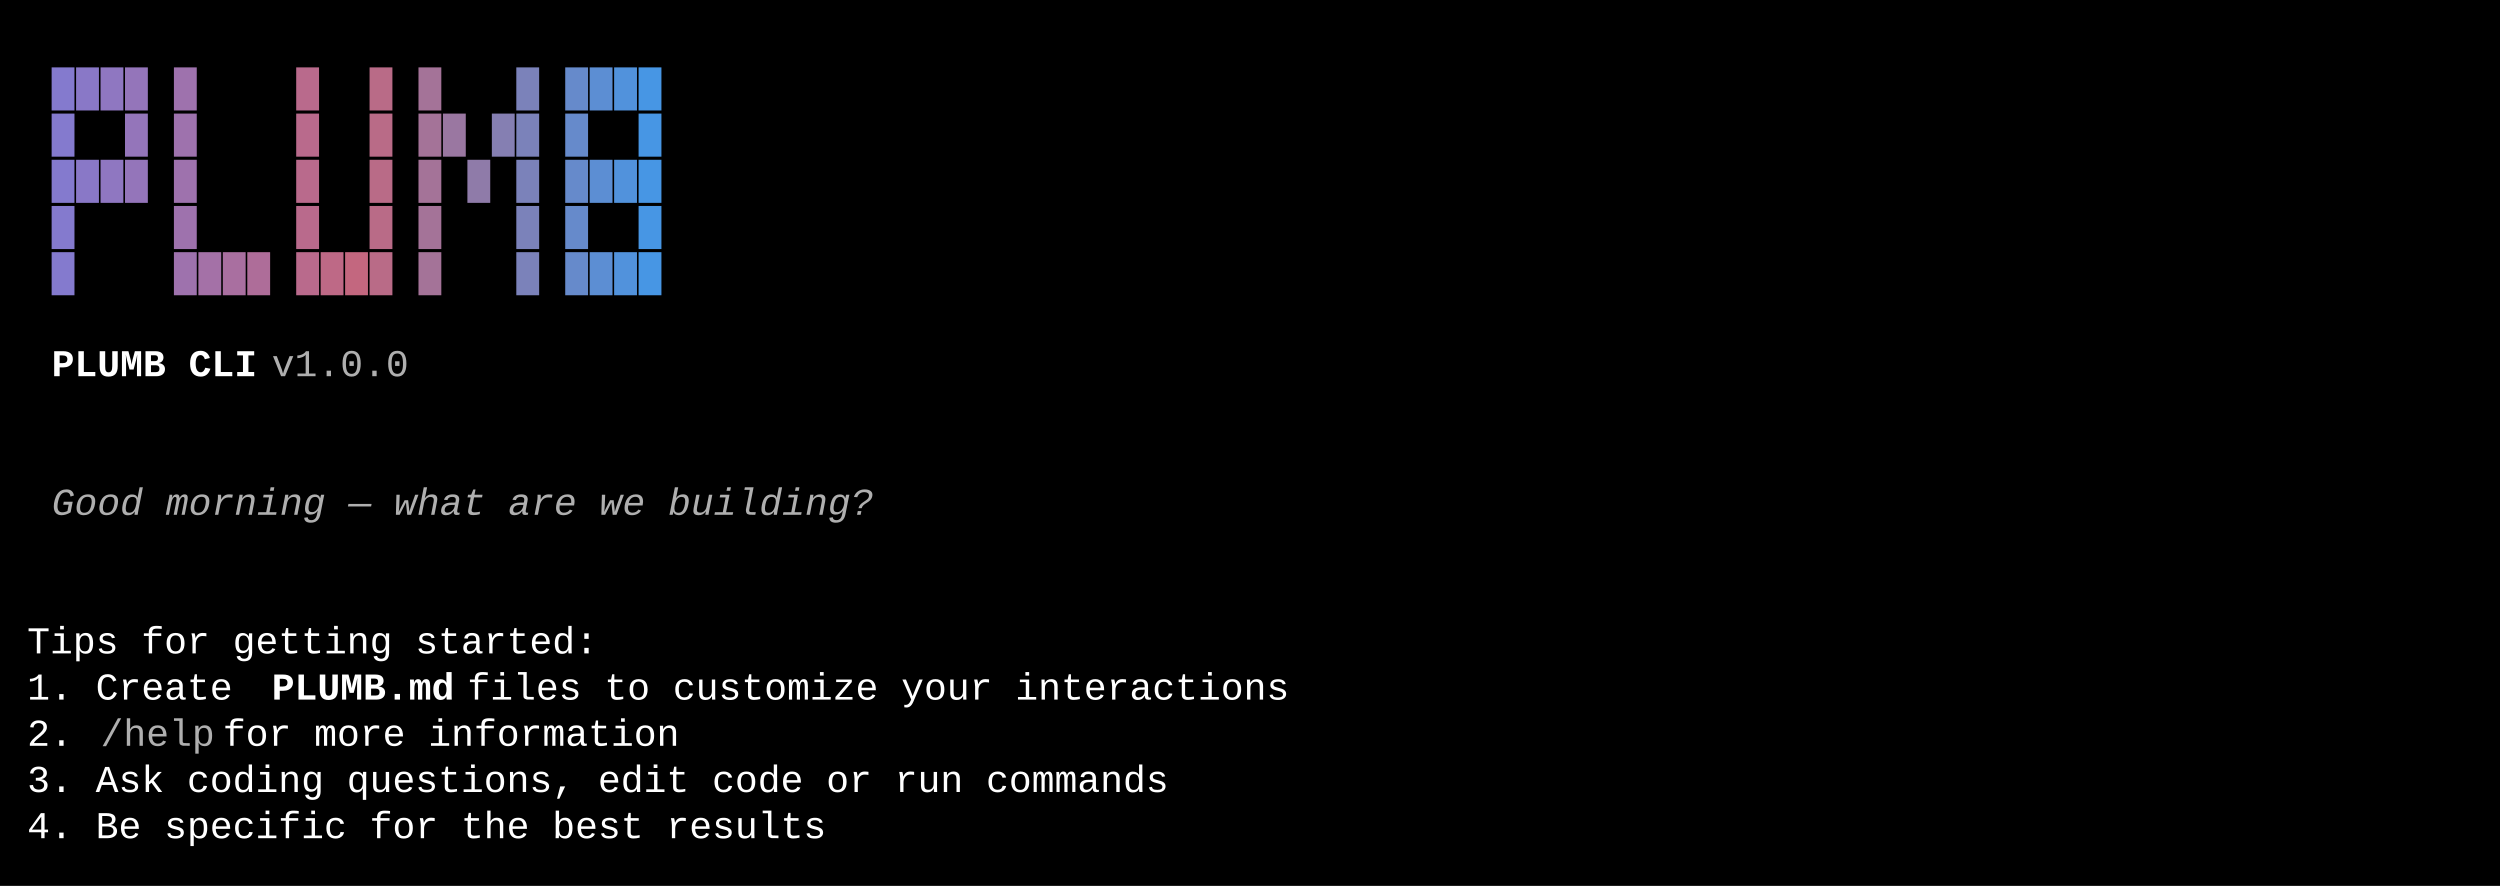
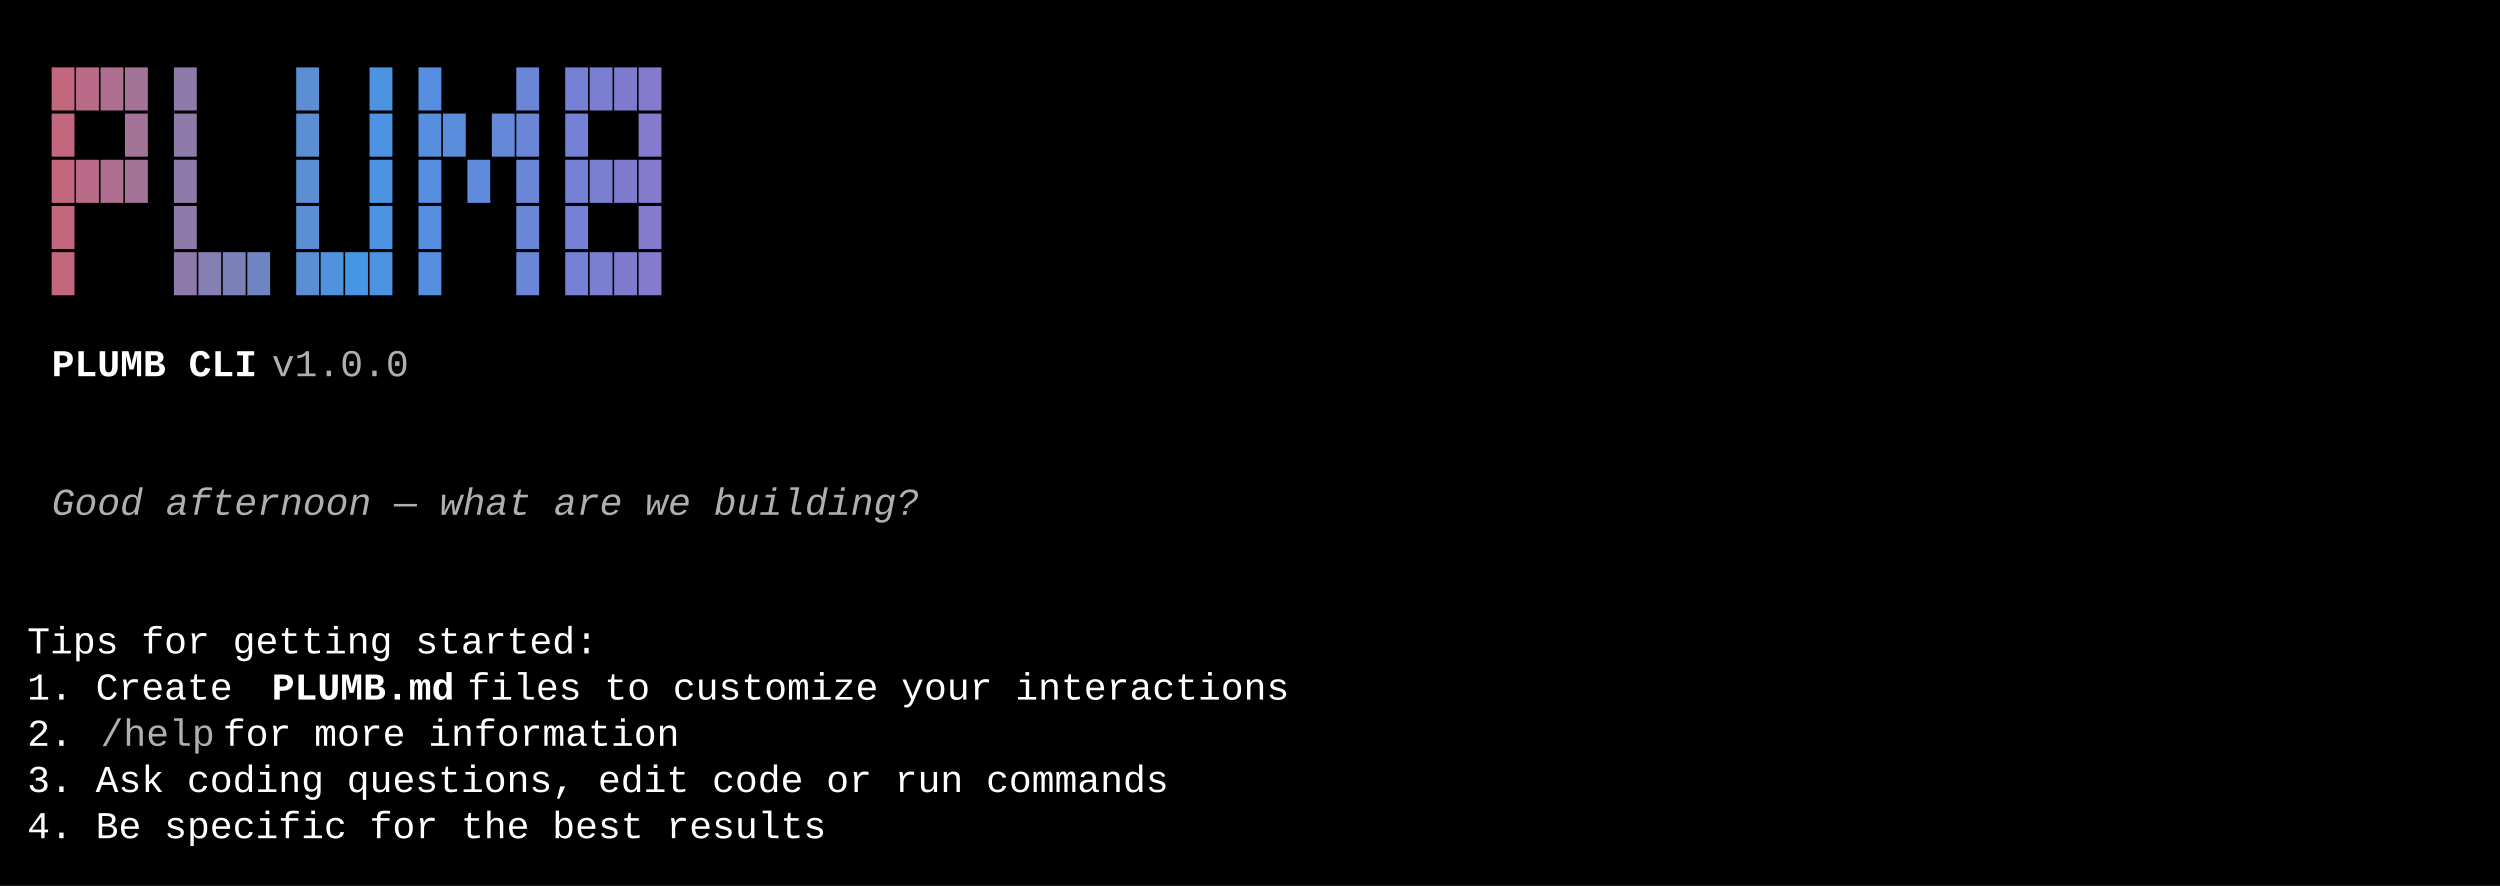
<svg xmlns="http://www.w3.org/2000/svg" width="920" height="326" viewBox="0 0 920 326">
  <style>
    text { font-family: Consolas, "Courier New", monospace; font-size: 14px; dominant-baseline: text-before-edge; white-space: pre; }
  </style>
  <rect width="920" height="326" fill="#000000" />
  <g transform="translate(10, 10)">
-     <text x="9" y="19" fill="#847ace" textLength="9" lengthAdjust="spacingAndGlyphs">█</text>
-     <text x="18" y="19" fill="#8978c7" textLength="9" lengthAdjust="spacingAndGlyphs">█</text>
-     <text x="27" y="19" fill="#8f77c1" textLength="9" lengthAdjust="spacingAndGlyphs">█</text>
-     <text x="36" y="19" fill="#9475ba" textLength="9" lengthAdjust="spacingAndGlyphs">█</text>
-     <text x="54" y="19" fill="#9e72ad" textLength="9" lengthAdjust="spacingAndGlyphs">█</text>
-     <text x="99" y="19" fill="#b96a8c" textLength="9" lengthAdjust="spacingAndGlyphs">█</text>
-     <text x="126" y="19" fill="#b96b87" textLength="9" lengthAdjust="spacingAndGlyphs">█</text>
-     <text x="144" y="19" fill="#a47398" textLength="9" lengthAdjust="spacingAndGlyphs">█</text>
-     <text x="180" y="19" fill="#7b82ba" textLength="9" lengthAdjust="spacingAndGlyphs">█</text>
-     <text x="198" y="19" fill="#668acb" textLength="9" lengthAdjust="spacingAndGlyphs">█</text>
-     <text x="207" y="19" fill="#5c8ed3" textLength="9" lengthAdjust="spacingAndGlyphs">█</text>
-     <text x="216" y="19" fill="#5192dc" textLength="9" lengthAdjust="spacingAndGlyphs">█</text>
-     <text x="225" y="19" fill="#4796e4" textLength="9" lengthAdjust="spacingAndGlyphs">█</text>
-     <text x="9" y="36" fill="#847ace" textLength="9" lengthAdjust="spacingAndGlyphs">█</text>
-     <text x="36" y="36" fill="#9475ba" textLength="9" lengthAdjust="spacingAndGlyphs">█</text>
-     <text x="54" y="36" fill="#9e72ad" textLength="9" lengthAdjust="spacingAndGlyphs">█</text>
-     <text x="99" y="36" fill="#b96a8c" textLength="9" lengthAdjust="spacingAndGlyphs">█</text>
-     <text x="126" y="36" fill="#b96b87" textLength="9" lengthAdjust="spacingAndGlyphs">█</text>
-     <text x="144" y="36" fill="#a47398" textLength="9" lengthAdjust="spacingAndGlyphs">█</text>
-     <text x="153" y="36" fill="#9a77a1" textLength="9" lengthAdjust="spacingAndGlyphs">█</text>
-     <text x="171" y="36" fill="#857fb2" textLength="9" lengthAdjust="spacingAndGlyphs">█</text>
-     <text x="180" y="36" fill="#7b82ba" textLength="9" lengthAdjust="spacingAndGlyphs">█</text>
-     <text x="198" y="36" fill="#668acb" textLength="9" lengthAdjust="spacingAndGlyphs">█</text>
-     <text x="225" y="36" fill="#4796e4" textLength="9" lengthAdjust="spacingAndGlyphs">█</text>
-     <text x="9" y="53" fill="#847ace" textLength="9" lengthAdjust="spacingAndGlyphs">█</text>
-     <text x="18" y="53" fill="#8978c7" textLength="9" lengthAdjust="spacingAndGlyphs">█</text>
-     <text x="27" y="53" fill="#8f77c1" textLength="9" lengthAdjust="spacingAndGlyphs">█</text>
-     <text x="36" y="53" fill="#9475ba" textLength="9" lengthAdjust="spacingAndGlyphs">█</text>
-     <text x="54" y="53" fill="#9e72ad" textLength="9" lengthAdjust="spacingAndGlyphs">█</text>
-     <text x="99" y="53" fill="#b96a8c" textLength="9" lengthAdjust="spacingAndGlyphs">█</text>
-     <text x="126" y="53" fill="#b96b87" textLength="9" lengthAdjust="spacingAndGlyphs">█</text>
-     <text x="144" y="53" fill="#a47398" textLength="9" lengthAdjust="spacingAndGlyphs">█</text>
-     <text x="162" y="53" fill="#8f7ba9" textLength="9" lengthAdjust="spacingAndGlyphs">█</text>
-     <text x="180" y="53" fill="#7b82ba" textLength="9" lengthAdjust="spacingAndGlyphs">█</text>
-     <text x="198" y="53" fill="#668acb" textLength="9" lengthAdjust="spacingAndGlyphs">█</text>
-     <text x="207" y="53" fill="#5c8ed3" textLength="9" lengthAdjust="spacingAndGlyphs">█</text>
-     <text x="216" y="53" fill="#5192dc" textLength="9" lengthAdjust="spacingAndGlyphs">█</text>
-     <text x="225" y="53" fill="#4796e4" textLength="9" lengthAdjust="spacingAndGlyphs">█</text>
-     <text x="9" y="70" fill="#847ace" textLength="9" lengthAdjust="spacingAndGlyphs">█</text>
-     <text x="54" y="70" fill="#9e72ad" textLength="9" lengthAdjust="spacingAndGlyphs">█</text>
-     <text x="99" y="70" fill="#b96a8c" textLength="9" lengthAdjust="spacingAndGlyphs">█</text>
-     <text x="126" y="70" fill="#b96b87" textLength="9" lengthAdjust="spacingAndGlyphs">█</text>
-     <text x="144" y="70" fill="#a47398" textLength="9" lengthAdjust="spacingAndGlyphs">█</text>
-     <text x="180" y="70" fill="#7b82ba" textLength="9" lengthAdjust="spacingAndGlyphs">█</text>
-     <text x="198" y="70" fill="#668acb" textLength="9" lengthAdjust="spacingAndGlyphs">█</text>
-     <text x="225" y="70" fill="#4796e4" textLength="9" lengthAdjust="spacingAndGlyphs">█</text>
-     <text x="9" y="87" fill="#847ace" textLength="9" lengthAdjust="spacingAndGlyphs">█</text>
-     <text x="54" y="87" fill="#9e72ad" textLength="9" lengthAdjust="spacingAndGlyphs">█</text>
-     <text x="63" y="87" fill="#a471a7" textLength="9" lengthAdjust="spacingAndGlyphs">█</text>
-     <text x="72" y="87" fill="#a96fa0" textLength="9" lengthAdjust="spacingAndGlyphs">█</text>
-     <text x="81" y="87" fill="#ae6d99" textLength="9" lengthAdjust="spacingAndGlyphs">█</text>
-     <text x="99" y="87" fill="#b96a8c" textLength="9" lengthAdjust="spacingAndGlyphs">█</text>
-     <text x="108" y="87" fill="#be6986" textLength="9" lengthAdjust="spacingAndGlyphs">█</text>
-     <text x="117" y="87" fill="#c3677f" textLength="9" lengthAdjust="spacingAndGlyphs">█</text>
-     <text x="126" y="87" fill="#b96b87" textLength="9" lengthAdjust="spacingAndGlyphs">█</text>
-     <text x="144" y="87" fill="#a47398" textLength="9" lengthAdjust="spacingAndGlyphs">█</text>
-     <text x="180" y="87" fill="#7b82ba" textLength="9" lengthAdjust="spacingAndGlyphs">█</text>
-     <text x="198" y="87" fill="#668acb" textLength="9" lengthAdjust="spacingAndGlyphs">█</text>
-     <text x="207" y="87" fill="#5c8ed3" textLength="9" lengthAdjust="spacingAndGlyphs">█</text>
-     <text x="216" y="87" fill="#5192dc" textLength="9" lengthAdjust="spacingAndGlyphs">█</text>
-     <text x="225" y="87" fill="#4796e4" textLength="9" lengthAdjust="spacingAndGlyphs">█</text>
+     <text x="9" y="19" fill="#c3677f" textLength="9" lengthAdjust="spacingAndGlyphs">█</text>
+     <text x="18" y="19" fill="#b96b87" textLength="9" lengthAdjust="spacingAndGlyphs">█</text>
+     <text x="27" y="19" fill="#ae6f90" textLength="9" lengthAdjust="spacingAndGlyphs">█</text>
+     <text x="36" y="19" fill="#a47398" textLength="9" lengthAdjust="spacingAndGlyphs">█</text>
+     <text x="54" y="19" fill="#8f7ba9" textLength="9" lengthAdjust="spacingAndGlyphs">█</text>
+     <text x="99" y="19" fill="#5c8ed3" textLength="9" lengthAdjust="spacingAndGlyphs">█</text>
+     <text x="126" y="19" fill="#4c94e2" textLength="9" lengthAdjust="spacingAndGlyphs">█</text>
+     <text x="144" y="19" fill="#568fdf" textLength="9" lengthAdjust="spacingAndGlyphs">█</text>
+     <text x="180" y="19" fill="#6b86d7" textLength="9" lengthAdjust="spacingAndGlyphs">█</text>
+     <text x="198" y="19" fill="#7581d4" textLength="9" lengthAdjust="spacingAndGlyphs">█</text>
+     <text x="207" y="19" fill="#7a7fd2" textLength="9" lengthAdjust="spacingAndGlyphs">█</text>
+     <text x="216" y="19" fill="#7f7cd0" textLength="9" lengthAdjust="spacingAndGlyphs">█</text>
+     <text x="225" y="19" fill="#847ace" textLength="9" lengthAdjust="spacingAndGlyphs">█</text>
+     <text x="9" y="36" fill="#c3677f" textLength="9" lengthAdjust="spacingAndGlyphs">█</text>
+     <text x="36" y="36" fill="#a47398" textLength="9" lengthAdjust="spacingAndGlyphs">█</text>
+     <text x="54" y="36" fill="#8f7ba9" textLength="9" lengthAdjust="spacingAndGlyphs">█</text>
+     <text x="99" y="36" fill="#5c8ed3" textLength="9" lengthAdjust="spacingAndGlyphs">█</text>
+     <text x="126" y="36" fill="#4c94e2" textLength="9" lengthAdjust="spacingAndGlyphs">█</text>
+     <text x="144" y="36" fill="#568fdf" textLength="9" lengthAdjust="spacingAndGlyphs">█</text>
+     <text x="153" y="36" fill="#5b8ddd" textLength="9" lengthAdjust="spacingAndGlyphs">█</text>
+     <text x="171" y="36" fill="#6688d9" textLength="9" lengthAdjust="spacingAndGlyphs">█</text>
+     <text x="180" y="36" fill="#6b86d7" textLength="9" lengthAdjust="spacingAndGlyphs">█</text>
+     <text x="198" y="36" fill="#7581d4" textLength="9" lengthAdjust="spacingAndGlyphs">█</text>
+     <text x="225" y="36" fill="#847ace" textLength="9" lengthAdjust="spacingAndGlyphs">█</text>
+     <text x="9" y="53" fill="#c3677f" textLength="9" lengthAdjust="spacingAndGlyphs">█</text>
+     <text x="18" y="53" fill="#b96b87" textLength="9" lengthAdjust="spacingAndGlyphs">█</text>
+     <text x="27" y="53" fill="#ae6f90" textLength="9" lengthAdjust="spacingAndGlyphs">█</text>
+     <text x="36" y="53" fill="#a47398" textLength="9" lengthAdjust="spacingAndGlyphs">█</text>
+     <text x="54" y="53" fill="#8f7ba9" textLength="9" lengthAdjust="spacingAndGlyphs">█</text>
+     <text x="99" y="53" fill="#5c8ed3" textLength="9" lengthAdjust="spacingAndGlyphs">█</text>
+     <text x="126" y="53" fill="#4c94e2" textLength="9" lengthAdjust="spacingAndGlyphs">█</text>
+     <text x="144" y="53" fill="#568fdf" textLength="9" lengthAdjust="spacingAndGlyphs">█</text>
+     <text x="162" y="53" fill="#608adb" textLength="9" lengthAdjust="spacingAndGlyphs">█</text>
+     <text x="180" y="53" fill="#6b86d7" textLength="9" lengthAdjust="spacingAndGlyphs">█</text>
+     <text x="198" y="53" fill="#7581d4" textLength="9" lengthAdjust="spacingAndGlyphs">█</text>
+     <text x="207" y="53" fill="#7a7fd2" textLength="9" lengthAdjust="spacingAndGlyphs">█</text>
+     <text x="216" y="53" fill="#7f7cd0" textLength="9" lengthAdjust="spacingAndGlyphs">█</text>
+     <text x="225" y="53" fill="#847ace" textLength="9" lengthAdjust="spacingAndGlyphs">█</text>
+     <text x="9" y="70" fill="#c3677f" textLength="9" lengthAdjust="spacingAndGlyphs">█</text>
+     <text x="54" y="70" fill="#8f7ba9" textLength="9" lengthAdjust="spacingAndGlyphs">█</text>
+     <text x="99" y="70" fill="#5c8ed3" textLength="9" lengthAdjust="spacingAndGlyphs">█</text>
+     <text x="126" y="70" fill="#4c94e2" textLength="9" lengthAdjust="spacingAndGlyphs">█</text>
+     <text x="144" y="70" fill="#568fdf" textLength="9" lengthAdjust="spacingAndGlyphs">█</text>
+     <text x="180" y="70" fill="#6b86d7" textLength="9" lengthAdjust="spacingAndGlyphs">█</text>
+     <text x="198" y="70" fill="#7581d4" textLength="9" lengthAdjust="spacingAndGlyphs">█</text>
+     <text x="225" y="70" fill="#847ace" textLength="9" lengthAdjust="spacingAndGlyphs">█</text>
+     <text x="9" y="87" fill="#c3677f" textLength="9" lengthAdjust="spacingAndGlyphs">█</text>
+     <text x="54" y="87" fill="#8f7ba9" textLength="9" lengthAdjust="spacingAndGlyphs">█</text>
+     <text x="63" y="87" fill="#857fb2" textLength="9" lengthAdjust="spacingAndGlyphs">█</text>
+     <text x="72" y="87" fill="#7b82ba" textLength="9" lengthAdjust="spacingAndGlyphs">█</text>
+     <text x="81" y="87" fill="#7086c2" textLength="9" lengthAdjust="spacingAndGlyphs">█</text>
+     <text x="99" y="87" fill="#5c8ed3" textLength="9" lengthAdjust="spacingAndGlyphs">█</text>
+     <text x="108" y="87" fill="#5192dc" textLength="9" lengthAdjust="spacingAndGlyphs">█</text>
+     <text x="117" y="87" fill="#4796e4" textLength="9" lengthAdjust="spacingAndGlyphs">█</text>
+     <text x="126" y="87" fill="#4c94e2" textLength="9" lengthAdjust="spacingAndGlyphs">█</text>
+     <text x="144" y="87" fill="#568fdf" textLength="9" lengthAdjust="spacingAndGlyphs">█</text>
+     <text x="180" y="87" fill="#6b86d7" textLength="9" lengthAdjust="spacingAndGlyphs">█</text>
+     <text x="198" y="87" fill="#7581d4" textLength="9" lengthAdjust="spacingAndGlyphs">█</text>
+     <text x="207" y="87" fill="#7a7fd2" textLength="9" lengthAdjust="spacingAndGlyphs">█</text>
+     <text x="216" y="87" fill="#7f7cd0" textLength="9" lengthAdjust="spacingAndGlyphs">█</text>
+     <text x="225" y="87" fill="#847ace" textLength="9" lengthAdjust="spacingAndGlyphs">█</text>
    <text x="9" y="121" fill="#ffffff" textLength="81" lengthAdjust="spacingAndGlyphs" font-weight="bold">PLUMB CLI</text>
    <text x="90" y="121" fill="#afafaf" textLength="63" lengthAdjust="spacingAndGlyphs"> v1.0.0</text>
-     <text x="9" y="172" fill="#afafaf" textLength="324" lengthAdjust="spacingAndGlyphs" font-style="italic">Good morning — what are we building?</text>
+     <text x="9" y="172" fill="#afafaf" textLength="342" lengthAdjust="spacingAndGlyphs" font-style="italic">Good afternoon — what are we building?</text>
    <text x="0" y="223" fill="#ffffff" textLength="225" lengthAdjust="spacingAndGlyphs">Tips for getting started:</text>
    <text x="0" y="240" fill="#ffffff" textLength="90" lengthAdjust="spacingAndGlyphs">1. Create </text>
    <text x="90" y="240" fill="#ffffff" textLength="72" lengthAdjust="spacingAndGlyphs" font-weight="bold">PLUMB.md</text>
    <text x="162" y="240" fill="#ffffff" textLength="333" lengthAdjust="spacingAndGlyphs"> files to customize your interactions</text>
    <text x="0" y="257" fill="#ffffff" textLength="27" lengthAdjust="spacingAndGlyphs">2. </text>
    <text x="27" y="257" fill="#afafaf" textLength="45" lengthAdjust="spacingAndGlyphs">/help</text>
    <text x="72" y="257" fill="#ffffff" textLength="189" lengthAdjust="spacingAndGlyphs"> for more information</text>
    <text x="0" y="274" fill="#ffffff" textLength="450" lengthAdjust="spacingAndGlyphs">3. Ask coding questions, edit code or run commands</text>
    <text x="0" y="291" fill="#ffffff" textLength="315" lengthAdjust="spacingAndGlyphs">4. Be specific for the best results</text>
  </g>
</svg>
